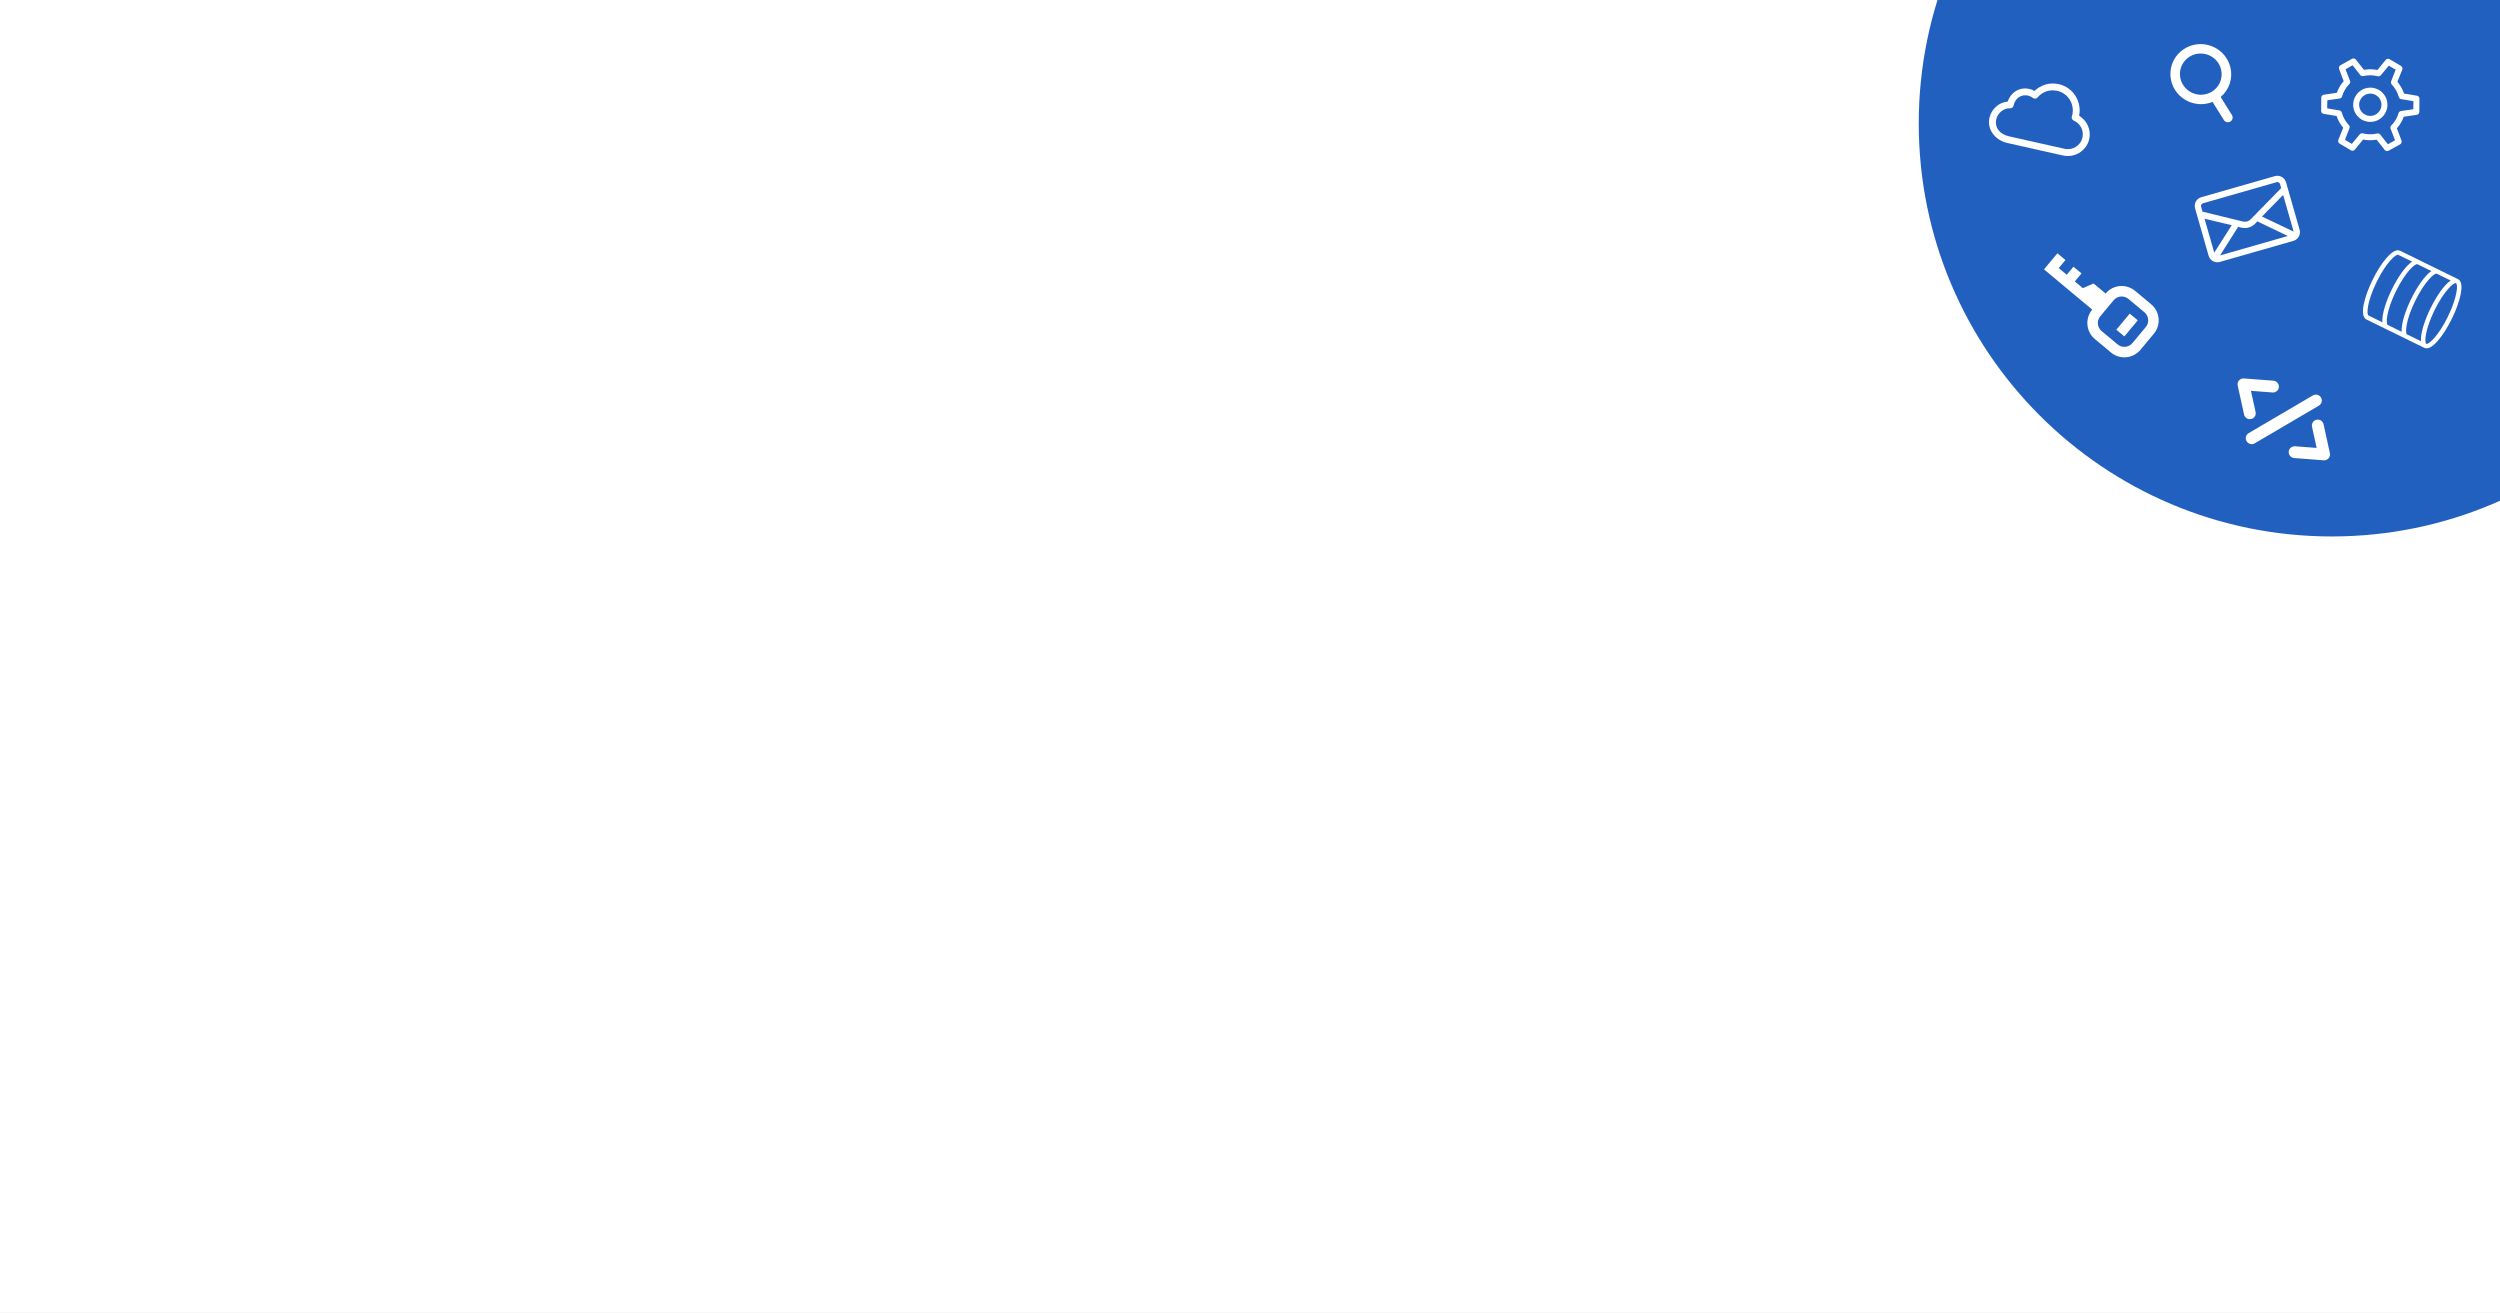
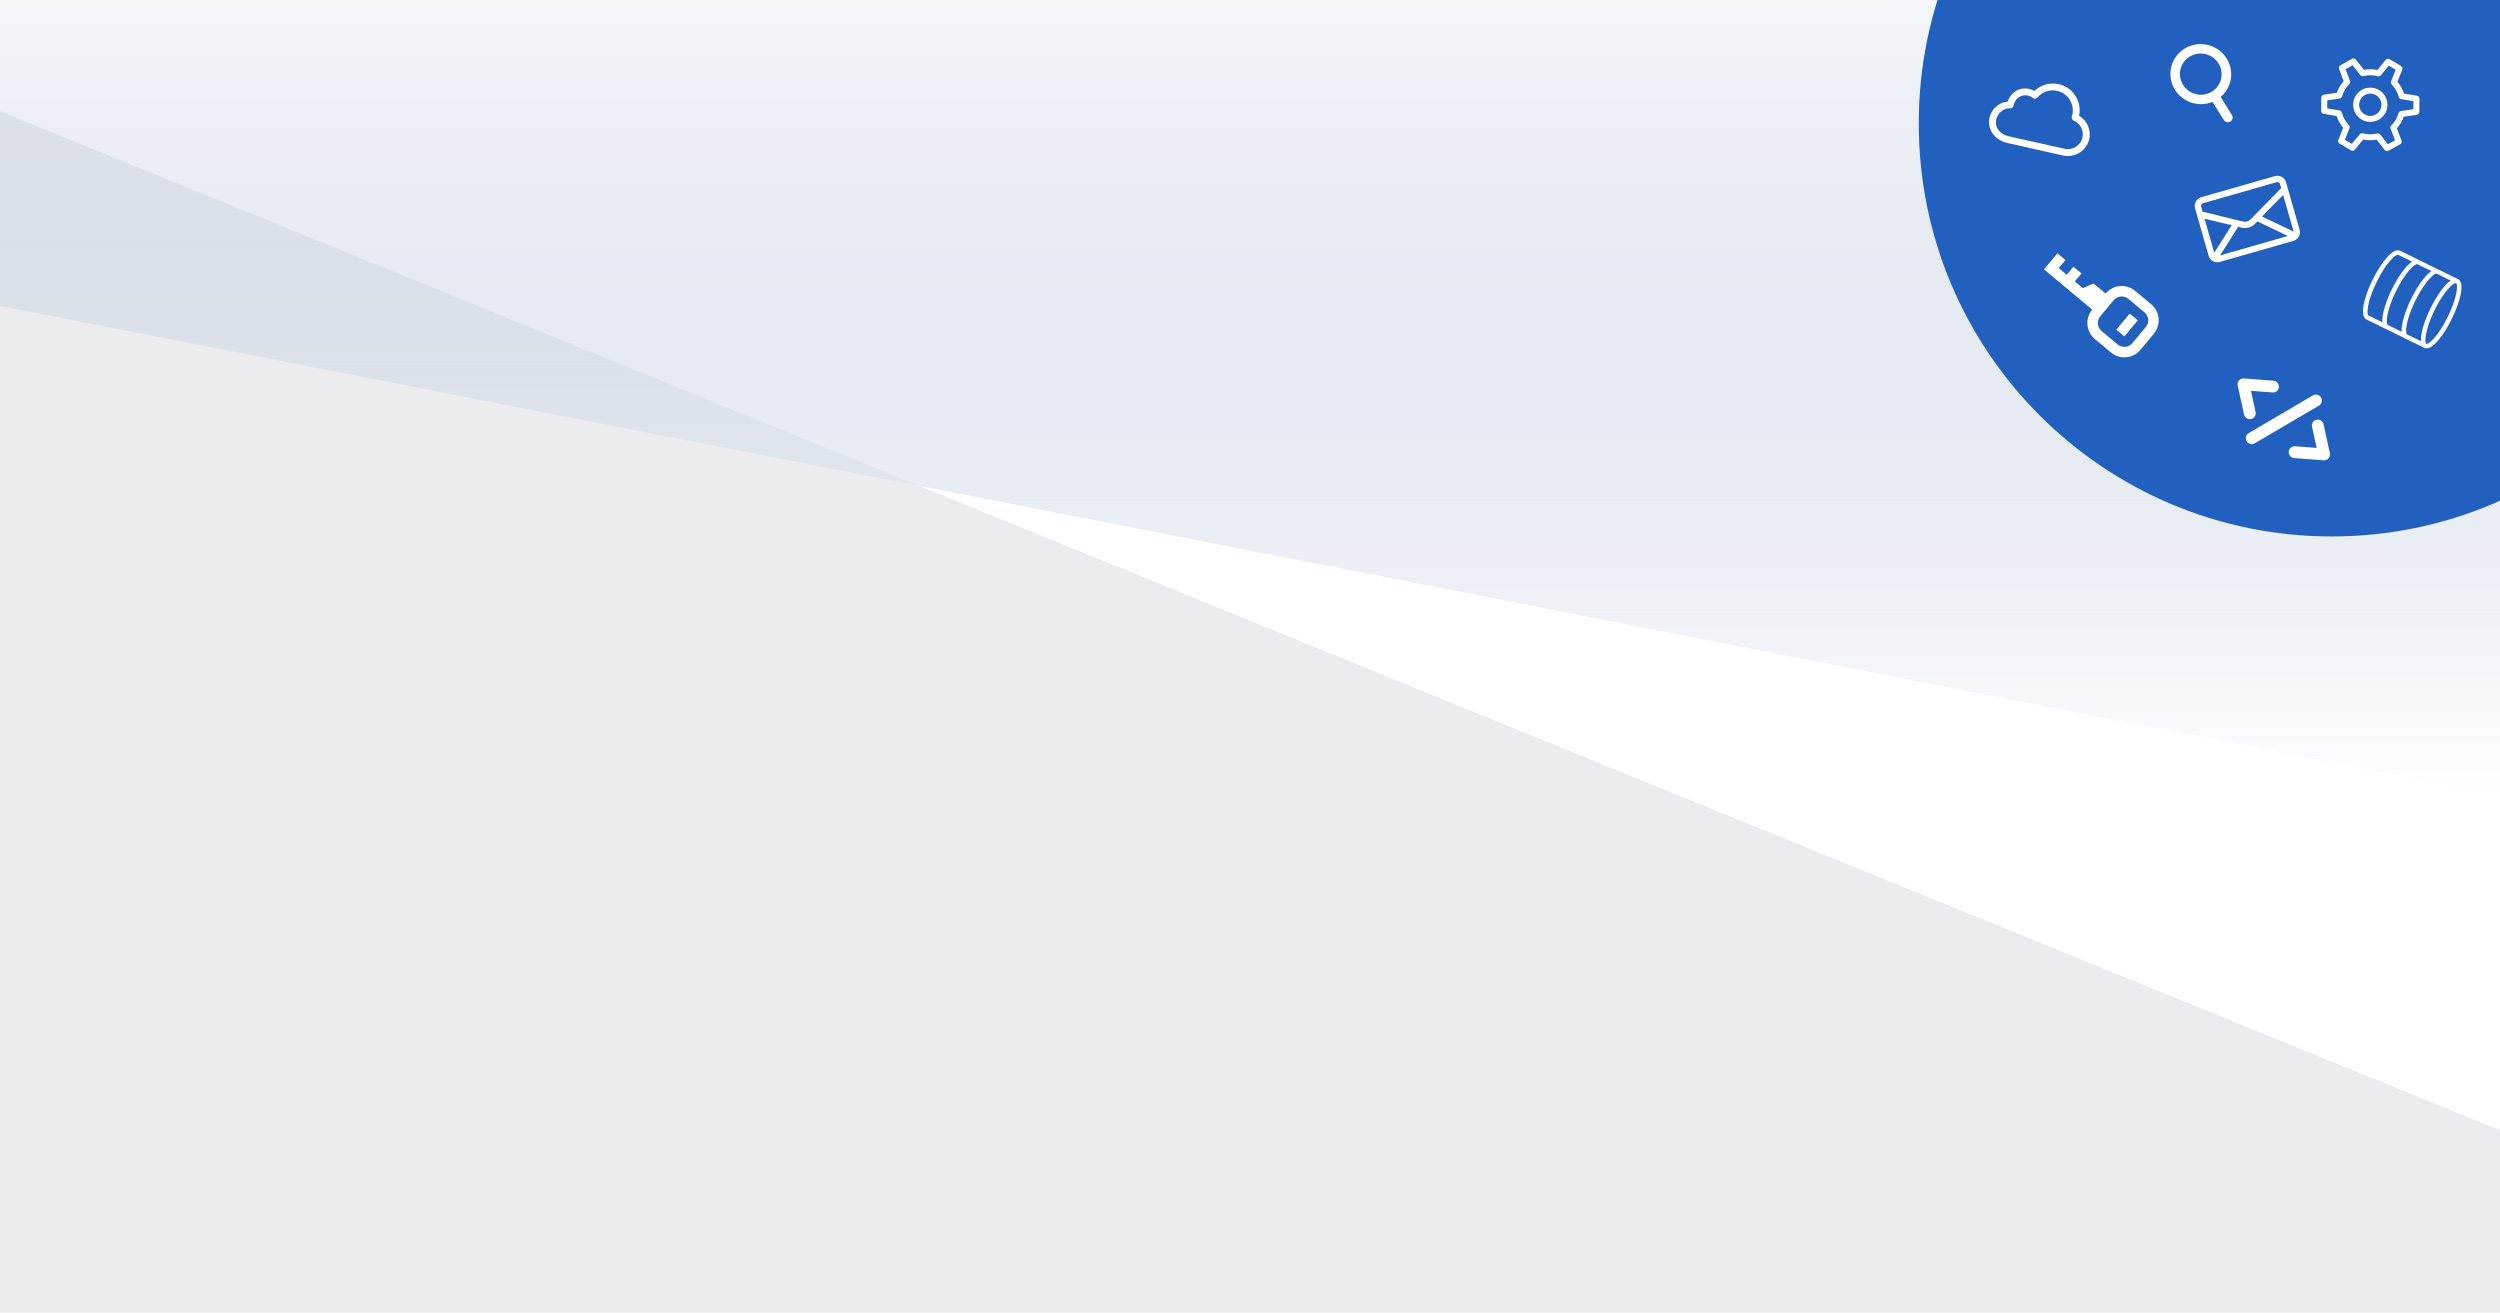
<svg xmlns="http://www.w3.org/2000/svg" width="2400" height="1260" viewBox="0 0 2400 1260" fill="none">
  <rect width="2400" height="1260" fill="white" />
+   <path fill-rule="evenodd" clip-rule="evenodd" d="M2400 1085.01V1259.95H0V106.75L2400 1085.01Z" fill="#EAECED" />
+   <path fill-rule="evenodd" clip-rule="evenodd" d="M2400 0V763.557L0 293.676V0H2400Z" fill="url(#paint0_linear_324_260)" />
  <circle cx="2238.5" cy="118.5" r="393.5" fill="#2260BF" stroke="#2260BF" stroke-width="6" />
  <path d="M2353.78 305.979C2361.56 290.092 2366.72 271.417 2359.69 267.975L2304.14 240.751C2297.1 237.302 2285.45 252.793 2277.66 268.681C2269.88 284.568 2264.71 303.236 2271.81 306.717L2327.37 333.941C2334.39 337.383 2345.99 321.867 2353.78 305.979ZM2292.22 311.941C2290.32 311.006 2290.64 298.867 2300.05 279.652C2309.47 260.438 2318.8 252.714 2320.77 253.681L2334.13 260.225C2327.73 264.543 2320.31 275.576 2314.77 286.866C2309.24 298.156 2305.07 310.781 2305.58 318.484L2292.22 311.941ZM2310.73 321.011C2308.84 320.082 2309.22 307.975 2318.64 288.761C2328.06 269.546 2337.39 261.823 2339.28 262.751L2352.65 269.301C2346.25 273.619 2338.83 284.653 2333.3 295.943C2327.76 307.232 2323.59 319.857 2324.1 327.561L2310.73 321.011ZM2349.91 304.084C2340.47 323.35 2331.13 331.004 2329.26 330.088C2327.39 329.172 2327.72 317.103 2337.16 297.837C2346.6 278.572 2355.91 270.899 2357.81 271.828C2359.7 272.756 2359.35 284.819 2349.91 304.084ZM2281.6 270.607C2291.04 251.341 2300.34 243.669 2302.31 244.635L2315.62 251.154C2309.24 255.402 2301.72 266.468 2296.19 277.757C2290.65 289.047 2286.48 301.672 2287.07 309.414L2273.7 302.864C2271.83 301.948 2272.15 289.873 2281.6 270.607Z" fill="white" />
  <path d="M2228.16 381.618C2229.65 384.128 2229 387.303 2226.74 389.01L2226.2 389.377L2164.52 425.613C2161.82 427.196 2158.34 426.287 2156.73 423.584C2155.24 421.074 2155.89 417.899 2158.15 416.192L2158.7 415.825L2220.38 379.589C2223.07 378.007 2226.56 378.915 2228.16 381.618ZM2187.73 371.549C2187.53 374.432 2185.21 376.647 2182.39 376.784L2181.68 376.773L2160.91 375.196L2165.37 395.541C2165.99 398.37 2164.39 401.151 2161.73 402.07L2161.04 402.26C2158.21 402.857 2155.42 401.232 2154.47 398.568L2154.28 397.881L2148.19 370.136C2147.44 366.684 2149.97 363.481 2153.38 363.303L2154.12 363.312L2182.45 365.464C2185.57 365.702 2187.94 368.426 2187.73 371.549ZM2230.42 406.634L2230.62 407.321L2236.7 435.066C2237.46 438.518 2234.93 441.721 2231.52 441.9L2230.77 441.89L2202.45 439.738C2199.32 439.5 2196.96 436.776 2197.17 433.653C2197.37 430.77 2199.69 428.555 2202.51 428.419L2203.22 428.429L2223.99 430.006L2219.53 409.661C2218.91 406.832 2220.51 404.051 2223.17 403.132L2223.86 402.942C2226.68 402.345 2229.48 403.97 2230.42 406.634Z" fill="white" />
  <path d="M2119.44 43.13C2114.96 42.062 2110.29 42.056 2105.81 43.112C2101.34 44.169 2097.19 46.258 2093.7 49.208C2090.21 52.159 2087.49 55.887 2085.74 60.089C2084 64.291 2083.29 68.846 2083.67 73.383C2084.06 77.921 2085.52 82.31 2087.94 86.194C2090.37 90.078 2093.69 93.345 2097.62 95.729C2101.56 98.113 2106.01 99.546 2110.6 99.91C2115.19 100.275 2119.8 99.561 2124.05 97.827L2134.87 115.164C2135.51 116.189 2136.53 116.923 2137.71 117.206C2138.9 117.488 2140.14 117.295 2141.17 116.67C2142.21 116.044 2142.94 115.037 2143.22 113.87C2143.5 112.704 2143.3 111.472 2142.66 110.448L2131.84 93.11C2135.92 89.664 2138.95 85.162 2140.6 80.104C2142.24 75.046 2142.43 69.629 2141.14 64.453C2139.86 59.277 2137.15 54.546 2133.32 50.782C2129.49 47.018 2124.68 44.37 2119.44 43.13V43.13ZM2108.16 90.398C2104.3 89.477 2100.8 87.449 2098.1 84.57C2095.4 81.691 2093.62 78.091 2092.98 74.223C2092.34 70.356 2092.88 66.396 2094.52 62.844C2096.16 59.292 2098.84 56.307 2102.21 54.268C2105.58 52.228 2109.49 51.225 2113.45 51.386C2117.41 51.546 2121.24 52.863 2124.45 55.169C2127.67 57.475 2130.13 60.668 2131.51 64.343C2132.9 68.017 2133.16 72.01 2132.25 75.814C2131.02 80.913 2127.8 85.312 2123.29 88.046C2118.77 90.78 2113.33 91.626 2108.16 90.398V90.398Z" fill="white" />
  <path d="M2031.67 316.516L2039.39 322.95L2052.26 307.518L2044.54 301.084L2031.67 316.516Z" fill="white" />
  <path d="M2008.53 297.214L2008.53 297.216C2001.42 305.733 2002.57 318.408 2011.09 325.514L2026.52 338.38C2035.04 345.482 2047.71 344.341 2054.82 335.819L2067.69 320.386C2074.79 311.869 2073.65 299.194 2065.12 292.088L2049.69 279.22C2041.18 272.118 2028.5 273.262 2021.4 281.783L2009.82 272.132L1999.53 276.631L1991.82 270.197L1998.25 262.481L1990.53 256.047L1984.1 263.763L1976.39 257.33L1982.82 249.614L1975.1 243.18L1962.24 258.611L2008.53 297.214ZM2029.11 288.217C2032.66 283.964 2039 283.386 2043.26 286.936L2058.69 299.804C2062.95 303.353 2063.52 309.699 2059.97 313.952L2047.1 329.385C2043.56 333.638 2037.21 334.215 2032.96 330.666L2017.52 317.798C2013.27 314.249 2012.69 307.906 2016.24 303.651L2029.11 288.217Z" fill="white" />
  <path d="M2283.86 86.412C2281.06 84.756 2277.83 83.968 2274.58 84.147C2271.33 84.326 2268.21 85.465 2265.61 87.419C2263 89.373 2261.04 92.055 2259.96 95.126C2258.88 98.197 2258.74 101.519 2259.55 104.671C2260.36 107.823 2262.09 110.665 2264.51 112.836C2266.94 115.007 2269.95 116.411 2273.17 116.869C2276.39 117.327 2279.68 116.82 2282.61 115.411C2285.55 114.002 2288 111.754 2289.65 108.953C2291.87 105.195 2292.5 100.711 2291.42 96.486C2290.33 92.26 2287.62 88.637 2283.86 86.412V86.412ZM2270.04 109.801C2268.21 108.722 2266.75 107.127 2265.83 105.217C2264.91 103.306 2264.58 101.167 2264.88 99.069C2265.18 96.97 2266.09 95.008 2267.51 93.429C2268.92 91.85 2270.77 90.726 2272.82 90.199C2274.88 89.672 2277.04 89.765 2279.04 90.467C2281.04 91.169 2282.78 92.448 2284.06 94.143C2285.33 95.838 2286.07 97.872 2286.19 99.988C2286.3 102.104 2285.79 104.207 2284.71 106.031C2283.27 108.477 2280.91 110.249 2278.15 110.956C2275.4 111.663 2272.48 111.247 2270.04 109.801V109.801ZM2301 123.178C2303.92 119.945 2306.16 116.158 2307.59 112.044L2320.06 110.237C2320.74 110.148 2321.37 109.817 2321.83 109.304C2322.28 108.792 2322.54 108.132 2322.56 107.445L2322.67 94.731C2322.68 94.046 2322.44 93.382 2322 92.857C2321.56 92.332 2320.95 91.981 2320.27 91.868L2307.87 89.802C2306.48 85.678 2304.32 81.853 2301.51 78.528L2306.19 66.848C2306.44 66.209 2306.46 65.502 2306.23 64.853C2306.01 64.204 2305.56 63.655 2304.97 63.305L2293.99 56.809C2293.4 56.46 2292.7 56.333 2292.02 56.451C2291.35 56.568 2290.74 56.922 2290.3 57.45L2282.32 67.182C2278.05 66.322 2273.66 66.275 2269.38 67.042L2261.59 57.169C2261.16 56.631 2260.56 56.263 2259.89 56.131C2259.22 55.999 2258.52 56.111 2257.92 56.448L2246.79 62.646C2246.19 62.983 2245.74 63.522 2245.5 64.166C2245.27 64.811 2245.27 65.517 2245.51 66.159L2249.94 77.957C2247.02 81.191 2244.78 84.977 2243.36 89.092L2230.89 90.898C2230.21 90.995 2229.58 91.332 2229.13 91.848C2228.68 92.364 2228.43 93.024 2228.42 93.71L2228.3 106.44C2228.29 107.125 2228.53 107.789 2228.97 108.311C2229.41 108.834 2230.03 109.18 2230.7 109.286L2243.11 111.353C2244.49 115.481 2246.65 119.307 2249.47 122.627L2244.79 134.307C2244.54 134.946 2244.52 135.653 2244.74 136.302C2244.97 136.951 2245.41 137.5 2246 137.85L2256.94 144.316C2257.53 144.665 2258.23 144.792 2258.9 144.675C2259.58 144.558 2260.19 144.203 2260.63 143.675L2268.61 133.943C2272.88 134.812 2277.27 134.859 2281.55 134.083L2289.34 143.957C2289.76 144.498 2290.36 144.87 2291.03 145.005C2291.7 145.141 2292.4 145.031 2292.99 144.694L2304.19 138.509C2304.79 138.172 2305.24 137.633 2305.48 136.989C2305.71 136.344 2305.71 135.637 2305.46 134.996L2301 123.178ZM2292.4 138.519L2285.02 129.155C2284.68 128.728 2284.23 128.407 2283.71 128.228C2283.2 128.049 2282.64 128.019 2282.11 128.143C2277.57 129.231 2272.83 129.186 2268.31 128.012C2267.78 127.871 2267.23 127.886 2266.7 128.054C2266.18 128.223 2265.72 128.538 2265.37 128.963L2257.74 138.119L2251.15 134.223L2255.49 123.12C2255.7 122.608 2255.75 122.049 2255.64 121.508C2255.54 120.968 2255.27 120.47 2254.89 120.075C2251.69 116.682 2249.36 112.553 2248.13 108.052C2247.98 107.526 2247.69 107.053 2247.28 106.688C2246.88 106.322 2246.38 106.079 2245.84 105.986L2234.09 104.043L2234.24 96.281L2246.05 94.574C2246.59 94.499 2247.1 94.267 2247.51 93.908C2247.93 93.549 2248.23 93.078 2248.38 92.551C2249.67 88.065 2252.08 83.983 2255.39 80.692C2255.78 80.306 2256.05 79.816 2256.16 79.28C2256.28 78.745 2256.24 78.187 2256.04 77.675L2251.74 66.529L2258.47 62.663L2265.85 72.027C2266.19 72.454 2266.65 72.775 2267.16 72.954C2267.68 73.133 2268.23 73.162 2268.76 73.039C2273.3 71.96 2278.04 72.005 2282.56 73.17C2283.11 73.33 2283.69 73.323 2284.23 73.148C2284.77 72.974 2285.25 72.641 2285.6 72.192L2293.24 63.036L2299.83 66.932L2295.49 78.035C2295.28 78.546 2295.23 79.106 2295.34 79.646C2295.44 80.187 2295.7 80.685 2296.09 81.08C2299.28 84.478 2301.61 88.605 2302.85 93.103C2303 93.629 2303.29 94.102 2303.7 94.467C2304.1 94.833 2304.6 95.076 2305.14 95.169L2316.9 97.121L2316.76 104.883L2304.94 106.59C2304.4 106.666 2303.89 106.897 2303.48 107.257C2303.07 107.616 2302.77 108.087 2302.61 108.613C2301.32 113.099 2298.91 117.181 2295.6 120.472C2295.21 120.859 2294.95 121.349 2294.83 121.884C2294.71 122.42 2294.76 122.977 2294.95 123.489L2299.24 134.626L2292.4 138.519Z" fill="white" />
  <path d="M2183.89 169.077L2113.2 189.317C2110.99 189.954 2109.13 191.443 2108.02 193.46C2106.91 195.477 2106.64 197.856 2107.27 200.077L2120.27 245.473C2120.91 247.691 2122.4 249.567 2124.41 250.691C2126.42 251.814 2128.78 252.093 2130.99 251.466L2201.69 231.226C2203.89 230.589 2205.75 229.1 2206.86 227.083C2207.97 225.066 2208.24 222.687 2207.61 220.465L2194.59 174.973C2193.93 172.779 2192.44 170.931 2190.43 169.828C2188.43 168.725 2186.08 168.455 2183.89 169.077V169.077ZM2116.36 209.979L2142.45 216.189L2125.68 242.537L2116.36 209.979ZM2148.61 217.804L2151.79 218.572C2154.09 219.123 2156.5 219.071 2158.77 218.42C2161.05 217.768 2163.12 216.54 2164.78 214.853L2167.07 212.518L2196.33 226.571L2131.24 245.205L2148.61 217.804ZM2171.5 207.873L2191.82 187.139L2201.81 222.043C2201.85 222.144 2201.88 222.248 2201.9 222.354L2171.5 207.873ZM2114.86 195.134L2185.56 174.894C2186.23 174.707 2186.95 174.794 2187.57 175.136C2188.18 175.479 2188.64 176.05 2188.83 176.726L2189.94 180.604C2189.83 180.69 2189.73 180.784 2189.63 180.883L2160.6 210.595C2159.67 211.544 2158.5 212.235 2157.22 212.602C2155.94 212.968 2154.59 212.997 2153.3 212.686L2114.42 203.192L2113.03 198.325C2112.87 197.656 2112.97 196.952 2113.31 196.359C2113.65 195.765 2114.21 195.326 2114.86 195.134Z" fill="white" />
  <path d="M1976.43 80.788C1990.92 84.037 1998.63 98.281 1995.94 111.1C2003.49 115.663 2007.67 124.581 2005.67 133.517C2003.15 144.729 1991.82 151.806 1980.46 149.257L1927.25 137.317C1914.78 134.519 1907.46 123.834 1909.86 113.145C1911.69 104.963 1918.71 98.228 1927.37 97.51C1929.5 91.522 1933.78 87.371 1938.78 85.747C1943.54 84.203 1948.71 84.847 1953.09 87.302C1958.69 81.957 1967.07 78.687 1976.43 80.788ZM1974.99 87.22C1966.98 85.422 1960.08 88.701 1956.11 93.507C1955.55 94.178 1954.74 94.599 1953.86 94.679C1952.98 94.759 1952.1 94.49 1951.42 93.931C1948.46 91.545 1944.41 90.872 1940.87 92.021C1937.33 93.17 1934.24 95.999 1933.01 101.449C1932.84 102.205 1932.4 102.873 1931.77 103.338C1931.15 103.802 1930.38 104.033 1929.59 103.99C1923.44 103.641 1917.71 108.649 1916.37 114.607C1914.76 121.779 1919.07 128.726 1928.69 130.884L1981.91 142.825C1989.74 144.583 1997.42 139.79 1999.15 132.055C2000.68 125.25 1997.05 118.509 1990.86 115.801C1990.09 115.473 1989.47 114.872 1989.12 114.117C1988.78 113.361 1988.73 112.507 1988.99 111.723C1992.26 101.964 1986.6 89.825 1974.99 87.22Z" fill="white" />
+   <defs>
+     <linearGradient id="paint0_linear_324_260" x1="0" y1="0" x2="0" y2="763.557" gradientUnits="userSpaceOnUse">
+       <stop stop-color="#A5B7D3" stop-opacity="0.12" />
+       <stop offset="1" stop-color="white" />
+     </linearGradient>
+   </defs>
</svg>
